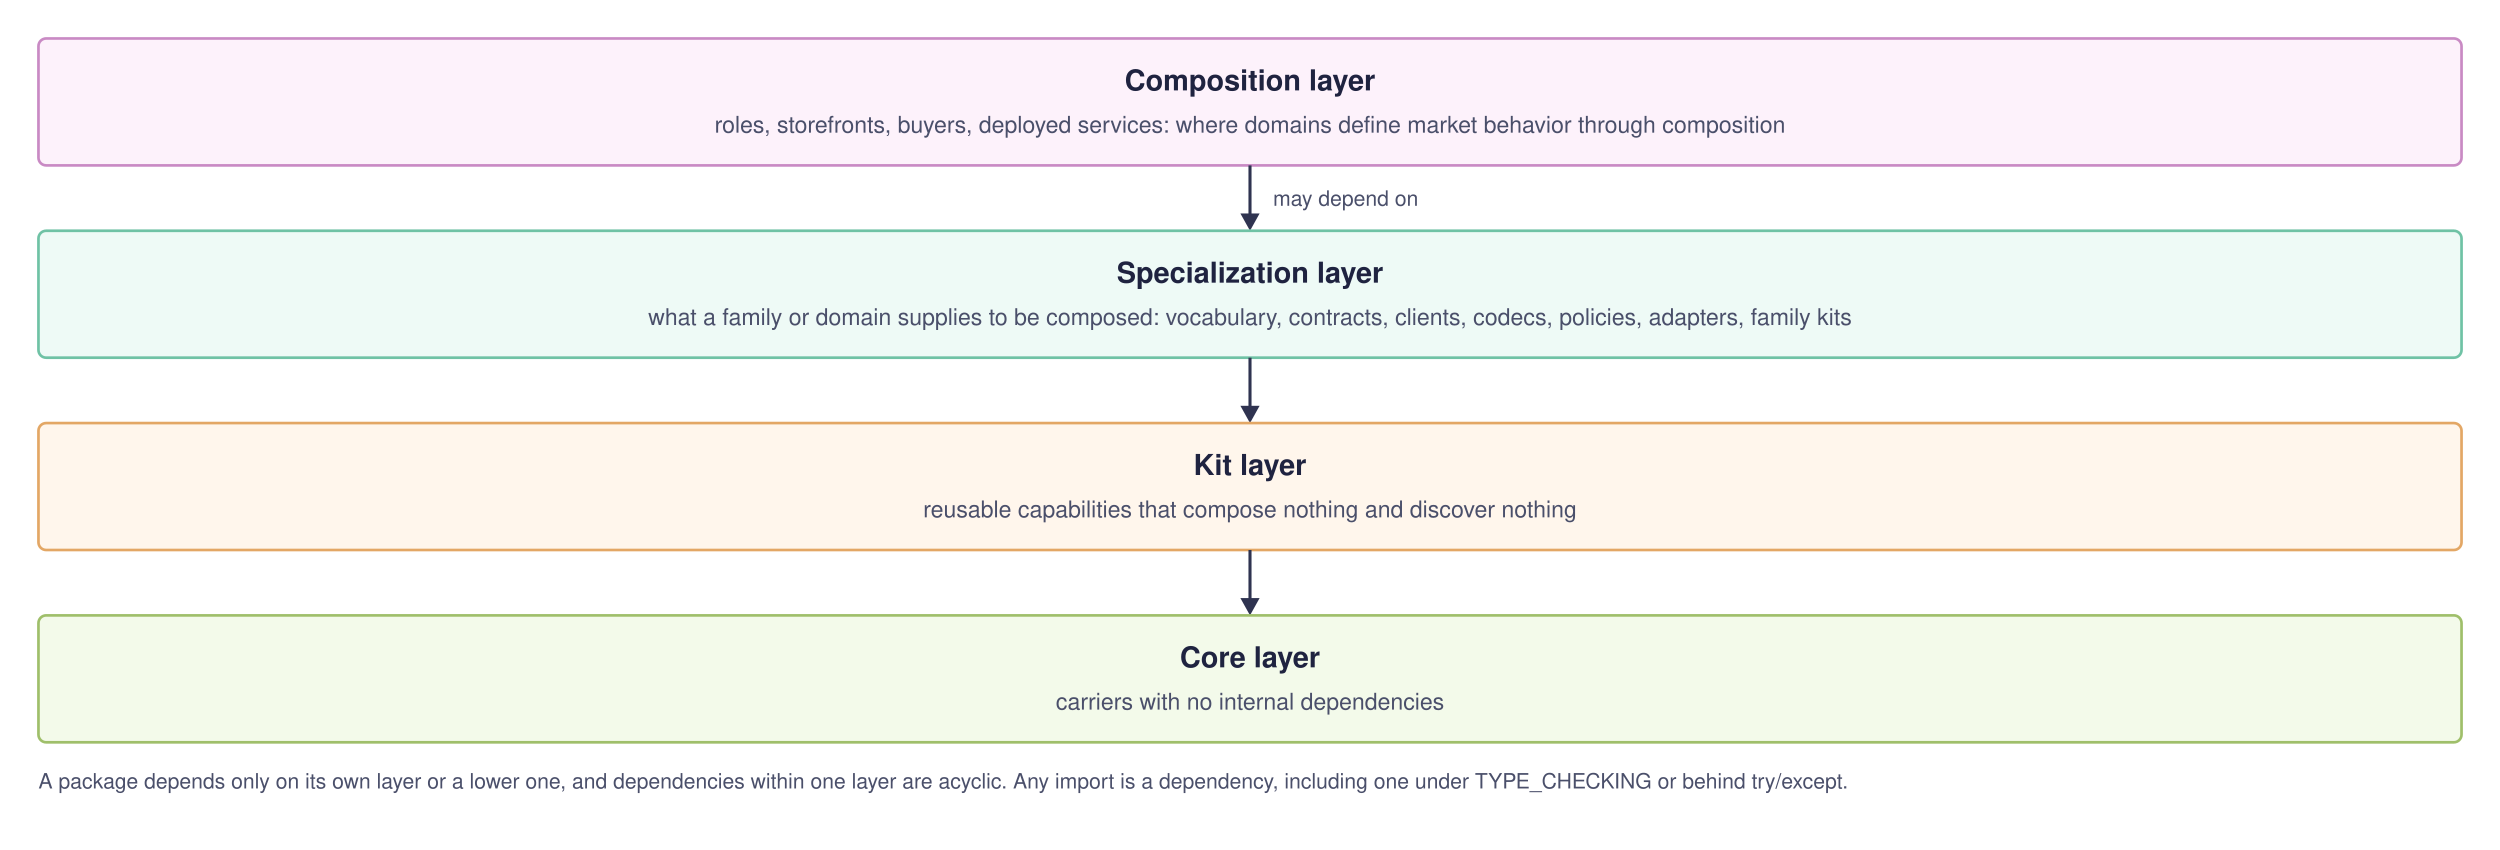
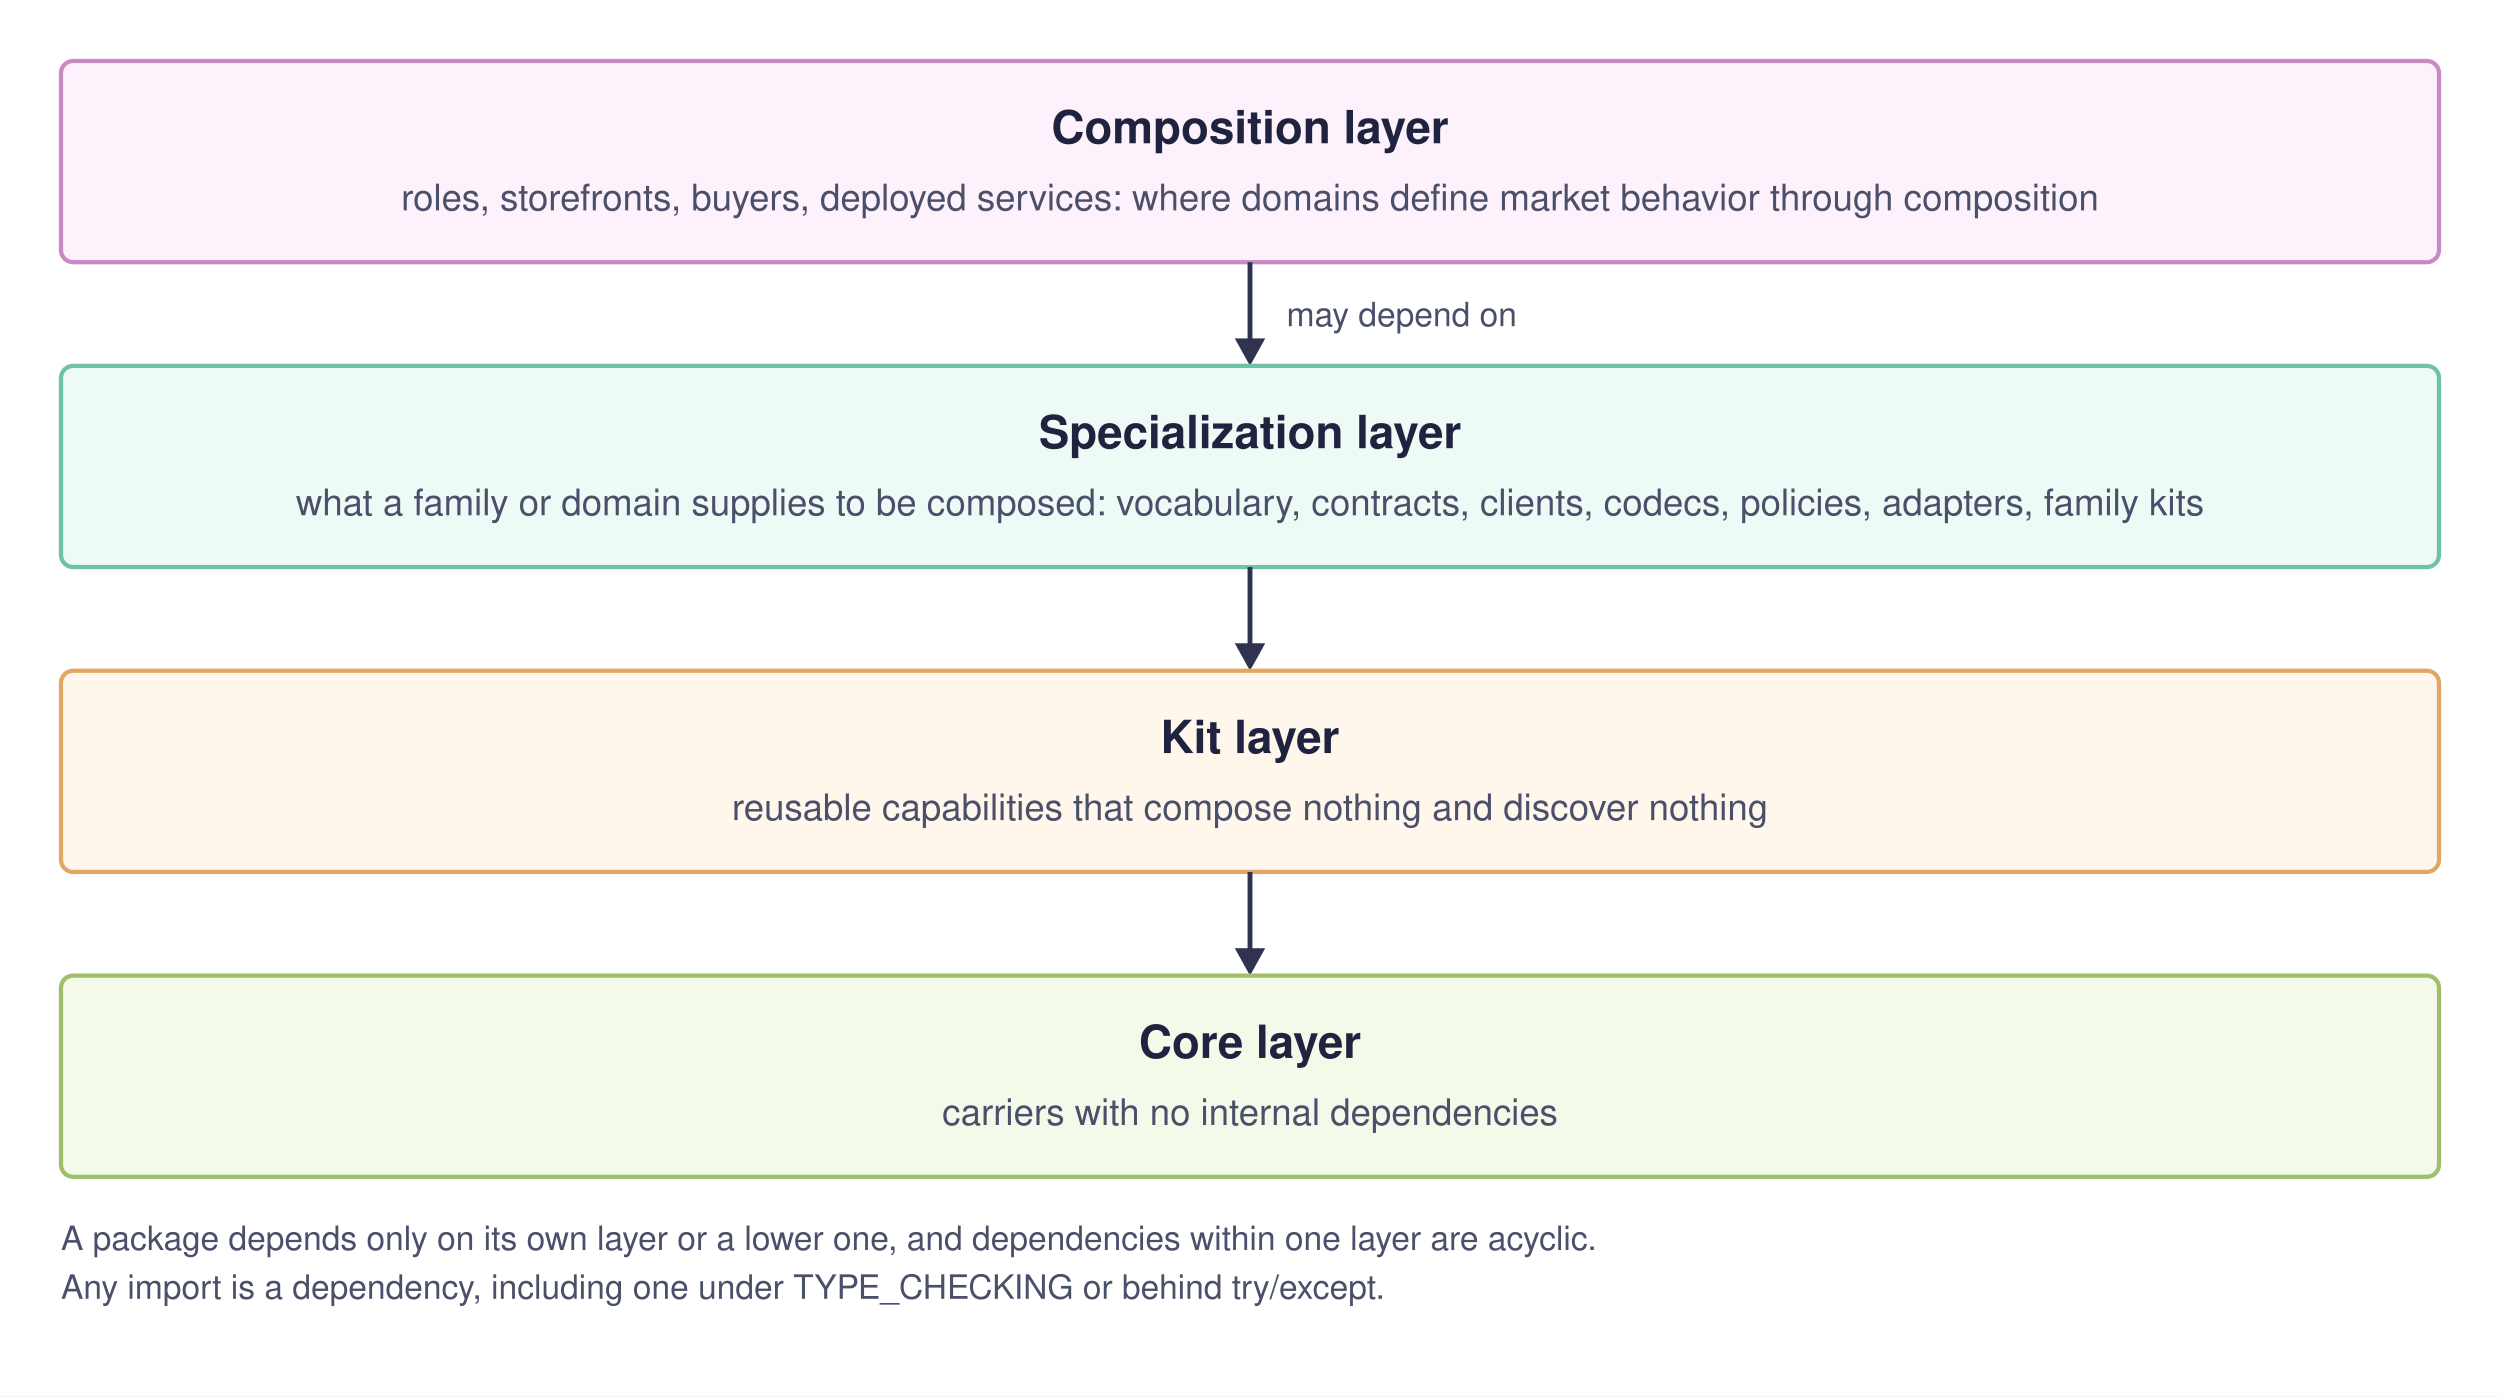
- <svg xmlns="http://www.w3.org/2000/svg" content="&lt;mxfile host=&quot;generated&quot; type=&quot;device&quot;&gt;&lt;diagram id=&quot;repository-layers&quot; name=&quot;Repository layers&quot;&gt;&lt;mxGraphModel dx=&quot;0&quot; dy=&quot;0&quot; grid=&quot;0&quot; gridSize=&quot;10&quot; guides=&quot;1&quot; tooltips=&quot;1&quot; connect=&quot;1&quot; arrows=&quot;1&quot; fold=&quot;1&quot; page=&quot;1&quot; pageScale=&quot;1&quot; pageWidth=&quot;1300&quot; pageHeight=&quot;442&quot; math=&quot;0&quot; shadow=&quot;0&quot;&gt;&lt;root&gt;&lt;mxCell id=&quot;0&quot;/&gt;&lt;mxCell id=&quot;1&quot; parent=&quot;0&quot;/&gt;&lt;mxCell id=&quot;3&quot; value=&quot;&quot; style=&quot;rounded=1;arcSize=6;whiteSpace=wrap;html=1;fillColor=#fdf2fb;strokeColor=#c98ac4;strokeWidth=1.4;&quot; vertex=&quot;1&quot; parent=&quot;1&quot;&gt;&lt;mxGeometry x=&quot;20.0&quot; y=&quot;20.0&quot; width=&quot;1260.0&quot; height=&quot;66.0&quot; as=&quot;geometry&quot;/&gt;&lt;/mxCell&gt;&lt;mxCell id=&quot;4&quot; value=&quot;Composition layer&quot; style=&quot;text;html=1;align=center;verticalAlign=middle;whiteSpace=nowrap;fontSize=15;fontColor=#1f2340;fontStyle=1;fontFamily=Helvetica;&quot; vertex=&quot;1&quot; parent=&quot;1&quot;&gt;&lt;mxGeometry x=&quot;565.0&quot; y=&quot;32.0&quot; width=&quot;170.1&quot; height=&quot;21&quot; as=&quot;geometry&quot;/&gt;&lt;/mxCell&gt;&lt;mxCell id=&quot;5&quot; value=&quot;roles, storefronts, buyers, deployed services: where domains define market behavior through composition&quot; style=&quot;text;html=1;align=center;verticalAlign=middle;whiteSpace=nowrap;fontSize=12;fontColor=#4a4f6a;fontStyle=0;fontFamily=Helvetica;&quot; vertex=&quot;1&quot; parent=&quot;1&quot;&gt;&lt;mxGeometry x=&quot;260.8&quot; y=&quot;57.0&quot; width=&quot;778.3&quot; height=&quot;18&quot; as=&quot;geometry&quot;/&gt;&lt;/mxCell&gt;&lt;mxCell id=&quot;6&quot; value=&quot;&quot; style=&quot;endArrow=block;endFill=1;strokeColor=#2f3350;strokeWidth=1.6;html=1;&quot; edge=&quot;1&quot; parent=&quot;1&quot;&gt;&lt;mxGeometry relative=&quot;1&quot; as=&quot;geometry&quot;&gt;&lt;mxPoint x=&quot;650.0&quot; y=&quot;86.0&quot; as=&quot;sourcePoint&quot;/&gt;&lt;mxPoint x=&quot;650.0&quot; y=&quot;120.0&quot; as=&quot;targetPoint&quot;/&gt;&lt;/mxGeometry&gt;&lt;/mxCell&gt;&lt;mxCell id=&quot;7&quot; value=&quot;may depend on&quot; style=&quot;text;html=1;align=left;verticalAlign=middle;whiteSpace=nowrap;fontSize=11;fontColor=#4a4f6a;fontStyle=0;fontFamily=Helvetica;&quot; vertex=&quot;1&quot; parent=&quot;1&quot;&gt;&lt;mxGeometry x=&quot;662.0&quot; y=&quot;96.0&quot; width=&quot;100.7&quot; height=&quot;17&quot; as=&quot;geometry&quot;/&gt;&lt;/mxCell&gt;&lt;mxCell id=&quot;8&quot; value=&quot;&quot; style=&quot;rounded=1;arcSize=6;whiteSpace=wrap;html=1;fillColor=#eefaf6;strokeColor=#6fc2a5;strokeWidth=1.4;&quot; vertex=&quot;1&quot; parent=&quot;1&quot;&gt;&lt;mxGeometry x=&quot;20.0&quot; y=&quot;120.0&quot; width=&quot;1260.0&quot; height=&quot;66.0&quot; as=&quot;geometry&quot;/&gt;&lt;/mxCell&gt;&lt;mxCell id=&quot;9&quot; value=&quot;Specialization layer&quot; style=&quot;text;html=1;align=center;verticalAlign=middle;whiteSpace=nowrap;fontSize=15;fontColor=#1f2340;fontStyle=1;fontFamily=Helvetica;&quot; vertex=&quot;1&quot; parent=&quot;1&quot;&gt;&lt;mxGeometry x=&quot;551.0&quot; y=&quot;132.0&quot; width=&quot;198.0&quot; height=&quot;21&quot; as=&quot;geometry&quot;/&gt;&lt;/mxCell&gt;&lt;mxCell id=&quot;10&quot; value=&quot;what a family or domain supplies to be composed: vocabulary, contracts, clients, codecs, policies, adapters, family kits&quot; style=&quot;text;html=1;align=center;verticalAlign=middle;whiteSpace=nowrap;fontSize=12;fontColor=#4a4f6a;fontStyle=0;fontFamily=Helvetica;&quot; vertex=&quot;1&quot; parent=&quot;1&quot;&gt;&lt;mxGeometry x=&quot;197.6&quot; y=&quot;157.0&quot; width=&quot;904.8&quot; height=&quot;18&quot; as=&quot;geometry&quot;/&gt;&lt;/mxCell&gt;&lt;mxCell id=&quot;11&quot; value=&quot;&quot; style=&quot;endArrow=block;endFill=1;strokeColor=#2f3350;strokeWidth=1.6;html=1;&quot; edge=&quot;1&quot; parent=&quot;1&quot;&gt;&lt;mxGeometry relative=&quot;1&quot; as=&quot;geometry&quot;&gt;&lt;mxPoint x=&quot;650.0&quot; y=&quot;186.0&quot; as=&quot;sourcePoint&quot;/&gt;&lt;mxPoint x=&quot;650.0&quot; y=&quot;220.0&quot; as=&quot;targetPoint&quot;/&gt;&lt;/mxGeometry&gt;&lt;/mxCell&gt;&lt;mxCell id=&quot;12&quot; value=&quot;&quot; style=&quot;rounded=1;arcSize=6;whiteSpace=wrap;html=1;fillColor=#fff6ec;strokeColor=#e3a765;strokeWidth=1.4;&quot; vertex=&quot;1&quot; parent=&quot;1&quot;&gt;&lt;mxGeometry x=&quot;20.0&quot; y=&quot;220.0&quot; width=&quot;1260.0&quot; height=&quot;66.0&quot; as=&quot;geometry&quot;/&gt;&lt;/mxCell&gt;&lt;mxCell id=&quot;13&quot; value=&quot;Kit layer&quot; style=&quot;text;html=1;align=center;verticalAlign=middle;whiteSpace=nowrap;fontSize=15;fontColor=#1f2340;fontStyle=1;fontFamily=Helvetica;&quot; vertex=&quot;1&quot; parent=&quot;1&quot;&gt;&lt;mxGeometry x=&quot;602.1&quot; y=&quot;232.0&quot; width=&quot;95.7&quot; height=&quot;21&quot; as=&quot;geometry&quot;/&gt;&lt;/mxCell&gt;&lt;mxCell id=&quot;14&quot; value=&quot;reusable capabilities that compose nothing and discover nothing&quot; style=&quot;text;html=1;align=center;verticalAlign=middle;whiteSpace=nowrap;fontSize=12;fontColor=#4a4f6a;fontStyle=0;fontFamily=Helvetica;&quot; vertex=&quot;1&quot; parent=&quot;1&quot;&gt;&lt;mxGeometry x=&quot;409.6&quot; y=&quot;257.0&quot; width=&quot;480.7&quot; height=&quot;18&quot; as=&quot;geometry&quot;/&gt;&lt;/mxCell&gt;&lt;mxCell id=&quot;15&quot; value=&quot;&quot; style=&quot;endArrow=block;endFill=1;strokeColor=#2f3350;strokeWidth=1.6;html=1;&quot; edge=&quot;1&quot; parent=&quot;1&quot;&gt;&lt;mxGeometry relative=&quot;1&quot; as=&quot;geometry&quot;&gt;&lt;mxPoint x=&quot;650.0&quot; y=&quot;286.0&quot; as=&quot;sourcePoint&quot;/&gt;&lt;mxPoint x=&quot;650.0&quot; y=&quot;320.0&quot; as=&quot;targetPoint&quot;/&gt;&lt;/mxGeometry&gt;&lt;/mxCell&gt;&lt;mxCell id=&quot;16&quot; value=&quot;&quot; style=&quot;rounded=1;arcSize=6;whiteSpace=wrap;html=1;fillColor=#f3faea;strokeColor=#9fbf6a;strokeWidth=1.4;&quot; vertex=&quot;1&quot; parent=&quot;1&quot;&gt;&lt;mxGeometry x=&quot;20.0&quot; y=&quot;320.0&quot; width=&quot;1260.0&quot; height=&quot;66.0&quot; as=&quot;geometry&quot;/&gt;&lt;/mxCell&gt;&lt;mxCell id=&quot;17&quot; value=&quot;Core layer&quot; style=&quot;text;html=1;align=center;verticalAlign=middle;whiteSpace=nowrap;fontSize=15;fontColor=#1f2340;fontStyle=1;fontFamily=Helvetica;&quot; vertex=&quot;1&quot; parent=&quot;1&quot;&gt;&lt;mxGeometry x=&quot;597.5&quot; y=&quot;332.0&quot; width=&quot;105.0&quot; height=&quot;21&quot; as=&quot;geometry&quot;/&gt;&lt;/mxCell&gt;&lt;mxCell id=&quot;18&quot; value=&quot;carriers with no internal dependencies&quot; style=&quot;text;html=1;align=center;verticalAlign=middle;whiteSpace=nowrap;fontSize=12;fontColor=#4a4f6a;fontStyle=0;fontFamily=Helvetica;&quot; vertex=&quot;1&quot; parent=&quot;1&quot;&gt;&lt;mxGeometry x=&quot;502.6&quot; y=&quot;357.0&quot; width=&quot;294.7&quot; height=&quot;18&quot; as=&quot;geometry&quot;/&gt;&lt;/mxCell&gt;&lt;mxCell id=&quot;19&quot; value=&quot;A package depends only on its own layer or a lower one, and dependencies within one layer are acyclic. Any import is a dependency, including one under TYPE_CHECKING or behind try/except.&quot; style=&quot;text;html=1;align=left;verticalAlign=middle;whiteSpace=nowrap;fontSize=11;fontColor=#4a4f6a;fontStyle=0;fontFamily=Helvetica;&quot; vertex=&quot;1&quot; parent=&quot;1&quot;&gt;&lt;mxGeometry x=&quot;20.0&quot; y=&quot;399.0&quot; width=&quot;1280.5&quot; height=&quot;17&quot; as=&quot;geometry&quot;/&gt;&lt;/mxCell&gt;&lt;/root&gt;&lt;/mxGraphModel&gt;&lt;/diagram&gt;&lt;/mxfile&gt;" width="1300" height="442" viewBox="0 0 1300 442" role="img" aria-label="The four package layers in dependency order">
-   <rect width="1300" height="442" fill="#ffffff" />
-   <rect x="20.0" y="20.0" width="1260.0" height="66.0" rx="4" fill="#fdf2fb" stroke="#c98ac4" stroke-width="1.4" />
-   <text x="650.0" y="47.0" font-size="15" font-weight="bold" text-anchor="middle" fill="#1f2340" font-family="-apple-system, BlinkMacSystemFont, 'Segoe UI', Helvetica, Arial, sans-serif">Composition layer</text>
-   <text x="650.0" y="69.0" font-size="12" text-anchor="middle" fill="#4a4f6a" font-family="-apple-system, BlinkMacSystemFont, 'Segoe UI', Helvetica, Arial, sans-serif">roles, storefronts, buyers, deployed services: where domains define market behavior through composition</text>
-   <line x1="650.0" y1="86.0" x2="650.0" y2="112.0" stroke="#2f3350" stroke-width="1.6" />
-   <polygon points="645.0,111.0 655.0,111.0 650.0,120.0" fill="#2f3350" />
-   <text x="662.0" y="107.0" font-size="11" text-anchor="start" fill="#4a4f6a" font-family="-apple-system, BlinkMacSystemFont, 'Segoe UI', Helvetica, Arial, sans-serif">may depend on</text>
-   <rect x="20.0" y="120.0" width="1260.0" height="66.0" rx="4" fill="#eefaf6" stroke="#6fc2a5" stroke-width="1.4" />
-   <text x="650.0" y="147.0" font-size="15" font-weight="bold" text-anchor="middle" fill="#1f2340" font-family="-apple-system, BlinkMacSystemFont, 'Segoe UI', Helvetica, Arial, sans-serif">Specialization layer</text>
-   <text x="650.0" y="169.0" font-size="12" text-anchor="middle" fill="#4a4f6a" font-family="-apple-system, BlinkMacSystemFont, 'Segoe UI', Helvetica, Arial, sans-serif">what a family or domain supplies to be composed: vocabulary, contracts, clients, codecs, policies, adapters, family kits</text>
-   <line x1="650.0" y1="186.0" x2="650.0" y2="212.0" stroke="#2f3350" stroke-width="1.6" />
-   <polygon points="645.0,211.0 655.0,211.0 650.0,220.0" fill="#2f3350" />
-   <rect x="20.0" y="220.0" width="1260.0" height="66.0" rx="4" fill="#fff6ec" stroke="#e3a765" stroke-width="1.4" />
-   <text x="650.0" y="247.0" font-size="15" font-weight="bold" text-anchor="middle" fill="#1f2340" font-family="-apple-system, BlinkMacSystemFont, 'Segoe UI', Helvetica, Arial, sans-serif">Kit layer</text>
-   <text x="650.0" y="269.0" font-size="12" text-anchor="middle" fill="#4a4f6a" font-family="-apple-system, BlinkMacSystemFont, 'Segoe UI', Helvetica, Arial, sans-serif">reusable capabilities that compose nothing and discover nothing</text>
-   <line x1="650.0" y1="286.0" x2="650.0" y2="312.0" stroke="#2f3350" stroke-width="1.6" />
-   <polygon points="645.0,311.0 655.0,311.0 650.0,320.0" fill="#2f3350" />
-   <rect x="20.0" y="320.0" width="1260.0" height="66.0" rx="4" fill="#f3faea" stroke="#9fbf6a" stroke-width="1.4" />
-   <text x="650.0" y="347.0" font-size="15" font-weight="bold" text-anchor="middle" fill="#1f2340" font-family="-apple-system, BlinkMacSystemFont, 'Segoe UI', Helvetica, Arial, sans-serif">Core layer</text>
-   <text x="650.0" y="369.0" font-size="12" text-anchor="middle" fill="#4a4f6a" font-family="-apple-system, BlinkMacSystemFont, 'Segoe UI', Helvetica, Arial, sans-serif">carriers with no internal dependencies</text>
-   <text x="20.0" y="410.0" font-size="11" text-anchor="start" fill="#4a4f6a" font-family="-apple-system, BlinkMacSystemFont, 'Segoe UI', Helvetica, Arial, sans-serif">A package depends only on its own layer or a lower one, and dependencies within one layer are acyclic. Any import is a dependency, including one under TYPE_CHECKING or behind try/except.</text>
+ <svg xmlns="http://www.w3.org/2000/svg" content="&lt;mxfile host=&quot;generated&quot; type=&quot;device&quot;&gt;&lt;diagram id=&quot;repository-layers&quot; name=&quot;Repository layers&quot;&gt;&lt;mxGraphModel dx=&quot;0&quot; dy=&quot;0&quot; grid=&quot;0&quot; gridSize=&quot;10&quot; guides=&quot;1&quot; tooltips=&quot;1&quot; connect=&quot;1&quot; arrows=&quot;1&quot; fold=&quot;1&quot; page=&quot;1&quot; pageScale=&quot;1&quot; pageWidth=&quot;820&quot; pageHeight=&quot;458&quot; math=&quot;0&quot; shadow=&quot;0&quot;&gt;&lt;root&gt;&lt;mxCell id=&quot;0&quot;/&gt;&lt;mxCell id=&quot;1&quot; parent=&quot;0&quot;/&gt;&lt;mxCell id=&quot;3&quot; value=&quot;&quot; style=&quot;rounded=1;arcSize=6;whiteSpace=wrap;html=1;fillColor=#fdf2fb;strokeColor=#c98ac4;strokeWidth=1.4;&quot; vertex=&quot;1&quot; parent=&quot;1&quot;&gt;&lt;mxGeometry x=&quot;20.0&quot; y=&quot;20.0&quot; width=&quot;780.0&quot; height=&quot;66.0&quot; as=&quot;geometry&quot;/&gt;&lt;/mxCell&gt;&lt;mxCell id=&quot;4&quot; value=&quot;Composition layer&quot; style=&quot;text;html=1;align=center;verticalAlign=middle;whiteSpace=nowrap;fontSize=15;fontColor=#1f2340;fontStyle=1;fontFamily=Helvetica;&quot; vertex=&quot;1&quot; parent=&quot;1&quot;&gt;&lt;mxGeometry x=&quot;324.9&quot; y=&quot;32.0&quot; width=&quot;170.1&quot; height=&quot;21&quot; as=&quot;geometry&quot;/&gt;&lt;/mxCell&gt;&lt;mxCell id=&quot;5&quot; value=&quot;roles, storefronts, buyers, deployed services: where domains define market behavior through composition&quot; style=&quot;text;html=1;align=center;verticalAlign=middle;whiteSpace=nowrap;fontSize=12;fontColor=#4a4f6a;fontStyle=0;fontFamily=Helvetica;&quot; vertex=&quot;1&quot; parent=&quot;1&quot;&gt;&lt;mxGeometry x=&quot;20.8&quot; y=&quot;57.0&quot; width=&quot;778.3&quot; height=&quot;18&quot; as=&quot;geometry&quot;/&gt;&lt;/mxCell&gt;&lt;mxCell id=&quot;6&quot; value=&quot;&quot; style=&quot;endArrow=block;endFill=1;strokeColor=#2f3350;strokeWidth=1.6;html=1;&quot; edge=&quot;1&quot; parent=&quot;1&quot;&gt;&lt;mxGeometry relative=&quot;1&quot; as=&quot;geometry&quot;&gt;&lt;mxPoint x=&quot;410.0&quot; y=&quot;86.0&quot; as=&quot;sourcePoint&quot;/&gt;&lt;mxPoint x=&quot;410.0&quot; y=&quot;120.0&quot; as=&quot;targetPoint&quot;/&gt;&lt;/mxGeometry&gt;&lt;/mxCell&gt;&lt;mxCell id=&quot;7&quot; value=&quot;may depend on&quot; style=&quot;text;html=1;align=left;verticalAlign=middle;whiteSpace=nowrap;fontSize=11;fontColor=#4a4f6a;fontStyle=0;fontFamily=Helvetica;&quot; vertex=&quot;1&quot; parent=&quot;1&quot;&gt;&lt;mxGeometry x=&quot;422.0&quot; y=&quot;96.0&quot; width=&quot;100.7&quot; height=&quot;17&quot; as=&quot;geometry&quot;/&gt;&lt;/mxCell&gt;&lt;mxCell id=&quot;8&quot; value=&quot;&quot; style=&quot;rounded=1;arcSize=6;whiteSpace=wrap;html=1;fillColor=#eefaf6;strokeColor=#6fc2a5;strokeWidth=1.4;&quot; vertex=&quot;1&quot; parent=&quot;1&quot;&gt;&lt;mxGeometry x=&quot;20.0&quot; y=&quot;120.0&quot; width=&quot;780.0&quot; height=&quot;66.0&quot; as=&quot;geometry&quot;/&gt;&lt;/mxCell&gt;&lt;mxCell id=&quot;9&quot; value=&quot;Specialization layer&quot; style=&quot;text;html=1;align=center;verticalAlign=middle;whiteSpace=nowrap;fontSize=15;fontColor=#1f2340;fontStyle=1;fontFamily=Helvetica;&quot; vertex=&quot;1&quot; parent=&quot;1&quot;&gt;&lt;mxGeometry x=&quot;311.0&quot; y=&quot;132.0&quot; width=&quot;198.0&quot; height=&quot;21&quot; as=&quot;geometry&quot;/&gt;&lt;/mxCell&gt;&lt;mxCell id=&quot;10&quot; value=&quot;what a family or domain supplies to be composed: vocabulary, contracts, clients, codecs, policies, adapters, family kits&quot; style=&quot;text;html=1;align=center;verticalAlign=middle;whiteSpace=nowrap;fontSize=12;fontColor=#4a4f6a;fontStyle=0;fontFamily=Helvetica;&quot; vertex=&quot;1&quot; parent=&quot;1&quot;&gt;&lt;mxGeometry x=&quot;-42.4&quot; y=&quot;157.0&quot; width=&quot;904.8&quot; height=&quot;18&quot; as=&quot;geometry&quot;/&gt;&lt;/mxCell&gt;&lt;mxCell id=&quot;11&quot; value=&quot;&quot; style=&quot;endArrow=block;endFill=1;strokeColor=#2f3350;strokeWidth=1.6;html=1;&quot; edge=&quot;1&quot; parent=&quot;1&quot;&gt;&lt;mxGeometry relative=&quot;1&quot; as=&quot;geometry&quot;&gt;&lt;mxPoint x=&quot;410.0&quot; y=&quot;186.0&quot; as=&quot;sourcePoint&quot;/&gt;&lt;mxPoint x=&quot;410.0&quot; y=&quot;220.0&quot; as=&quot;targetPoint&quot;/&gt;&lt;/mxGeometry&gt;&lt;/mxCell&gt;&lt;mxCell id=&quot;12&quot; value=&quot;&quot; style=&quot;rounded=1;arcSize=6;whiteSpace=wrap;html=1;fillColor=#fff6ec;strokeColor=#e3a765;strokeWidth=1.4;&quot; vertex=&quot;1&quot; parent=&quot;1&quot;&gt;&lt;mxGeometry x=&quot;20.0&quot; y=&quot;220.0&quot; width=&quot;780.0&quot; height=&quot;66.0&quot; as=&quot;geometry&quot;/&gt;&lt;/mxCell&gt;&lt;mxCell id=&quot;13&quot; value=&quot;Kit layer&quot; style=&quot;text;html=1;align=center;verticalAlign=middle;whiteSpace=nowrap;fontSize=15;fontColor=#1f2340;fontStyle=1;fontFamily=Helvetica;&quot; vertex=&quot;1&quot; parent=&quot;1&quot;&gt;&lt;mxGeometry x=&quot;362.1&quot; y=&quot;232.0&quot; width=&quot;95.7&quot; height=&quot;21&quot; as=&quot;geometry&quot;/&gt;&lt;/mxCell&gt;&lt;mxCell id=&quot;14&quot; value=&quot;reusable capabilities that compose nothing and discover nothing&quot; style=&quot;text;html=1;align=center;verticalAlign=middle;whiteSpace=nowrap;fontSize=12;fontColor=#4a4f6a;fontStyle=0;fontFamily=Helvetica;&quot; vertex=&quot;1&quot; parent=&quot;1&quot;&gt;&lt;mxGeometry x=&quot;169.6&quot; y=&quot;257.0&quot; width=&quot;480.7&quot; height=&quot;18&quot; as=&quot;geometry&quot;/&gt;&lt;/mxCell&gt;&lt;mxCell id=&quot;15&quot; value=&quot;&quot; style=&quot;endArrow=block;endFill=1;strokeColor=#2f3350;strokeWidth=1.6;html=1;&quot; edge=&quot;1&quot; parent=&quot;1&quot;&gt;&lt;mxGeometry relative=&quot;1&quot; as=&quot;geometry&quot;&gt;&lt;mxPoint x=&quot;410.0&quot; y=&quot;286.0&quot; as=&quot;sourcePoint&quot;/&gt;&lt;mxPoint x=&quot;410.0&quot; y=&quot;320.0&quot; as=&quot;targetPoint&quot;/&gt;&lt;/mxGeometry&gt;&lt;/mxCell&gt;&lt;mxCell id=&quot;16&quot; value=&quot;&quot; style=&quot;rounded=1;arcSize=6;whiteSpace=wrap;html=1;fillColor=#f3faea;strokeColor=#9fbf6a;strokeWidth=1.4;&quot; vertex=&quot;1&quot; parent=&quot;1&quot;&gt;&lt;mxGeometry x=&quot;20.0&quot; y=&quot;320.0&quot; width=&quot;780.0&quot; height=&quot;66.0&quot; as=&quot;geometry&quot;/&gt;&lt;/mxCell&gt;&lt;mxCell id=&quot;17&quot; value=&quot;Core layer&quot; style=&quot;text;html=1;align=center;verticalAlign=middle;whiteSpace=nowrap;fontSize=15;fontColor=#1f2340;fontStyle=1;fontFamily=Helvetica;&quot; vertex=&quot;1&quot; parent=&quot;1&quot;&gt;&lt;mxGeometry x=&quot;357.5&quot; y=&quot;332.0&quot; width=&quot;105.0&quot; height=&quot;21&quot; as=&quot;geometry&quot;/&gt;&lt;/mxCell&gt;&lt;mxCell id=&quot;18&quot; value=&quot;carriers with no internal dependencies&quot; style=&quot;text;html=1;align=center;verticalAlign=middle;whiteSpace=nowrap;fontSize=12;fontColor=#4a4f6a;fontStyle=0;fontFamily=Helvetica;&quot; vertex=&quot;1&quot; parent=&quot;1&quot;&gt;&lt;mxGeometry x=&quot;262.6&quot; y=&quot;357.0&quot; width=&quot;294.7&quot; height=&quot;18&quot; as=&quot;geometry&quot;/&gt;&lt;/mxCell&gt;&lt;mxCell id=&quot;19&quot; value=&quot;A package depends only on its own layer or a lower one, and dependencies within one layer are acyclic.&quot; style=&quot;text;html=1;align=left;verticalAlign=middle;whiteSpace=nowrap;fontSize=11;fontColor=#4a4f6a;fontStyle=0;fontFamily=Helvetica;&quot; vertex=&quot;1&quot; parent=&quot;1&quot;&gt;&lt;mxGeometry x=&quot;20.0&quot; y=&quot;399.0&quot; width=&quot;707.6&quot; height=&quot;17&quot; as=&quot;geometry&quot;/&gt;&lt;/mxCell&gt;&lt;mxCell id=&quot;20&quot; value=&quot;Any import is a dependency, including one under TYPE_CHECKING or behind try/except.&quot; style=&quot;text;html=1;align=left;verticalAlign=middle;whiteSpace=nowrap;fontSize=11;fontColor=#4a4f6a;fontStyle=0;fontFamily=Helvetica;&quot; vertex=&quot;1&quot; parent=&quot;1&quot;&gt;&lt;mxGeometry x=&quot;20.0&quot; y=&quot;415.0&quot; width=&quot;578.1&quot; height=&quot;17&quot; as=&quot;geometry&quot;/&gt;&lt;/mxCell&gt;&lt;/root&gt;&lt;/mxGraphModel&gt;&lt;/diagram&gt;&lt;/mxfile&gt;" width="820" height="458" viewBox="0 0 820 458" role="img" aria-label="The four package layers in dependency order">
+   <rect width="820" height="458" fill="#ffffff" />
+   <rect x="20.0" y="20.0" width="780.0" height="66.0" rx="4" fill="#fdf2fb" stroke="#c98ac4" stroke-width="1.4" />
+   <text x="410.0" y="47.0" font-size="15" font-weight="bold" text-anchor="middle" fill="#1f2340" font-family="-apple-system, BlinkMacSystemFont, 'Segoe UI', Helvetica, Arial, sans-serif">Composition layer</text>
+   <text x="410.0" y="69.0" font-size="12" text-anchor="middle" fill="#4a4f6a" font-family="-apple-system, BlinkMacSystemFont, 'Segoe UI', Helvetica, Arial, sans-serif">roles, storefronts, buyers, deployed services: where domains define market behavior through composition</text>
+   <line x1="410.0" y1="86.0" x2="410.0" y2="112.0" stroke="#2f3350" stroke-width="1.6" />
+   <polygon points="405.0,111.0 415.0,111.0 410.0,120.0" fill="#2f3350" />
+   <text x="422.0" y="107.0" font-size="11" text-anchor="start" fill="#4a4f6a" font-family="-apple-system, BlinkMacSystemFont, 'Segoe UI', Helvetica, Arial, sans-serif">may depend on</text>
+   <rect x="20.0" y="120.0" width="780.0" height="66.0" rx="4" fill="#eefaf6" stroke="#6fc2a5" stroke-width="1.4" />
+   <text x="410.0" y="147.0" font-size="15" font-weight="bold" text-anchor="middle" fill="#1f2340" font-family="-apple-system, BlinkMacSystemFont, 'Segoe UI', Helvetica, Arial, sans-serif">Specialization layer</text>
+   <text x="410.0" y="169.0" font-size="12" text-anchor="middle" fill="#4a4f6a" font-family="-apple-system, BlinkMacSystemFont, 'Segoe UI', Helvetica, Arial, sans-serif">what a family or domain supplies to be composed: vocabulary, contracts, clients, codecs, policies, adapters, family kits</text>
+   <line x1="410.0" y1="186.0" x2="410.0" y2="212.0" stroke="#2f3350" stroke-width="1.6" />
+   <polygon points="405.0,211.0 415.0,211.0 410.0,220.0" fill="#2f3350" />
+   <rect x="20.0" y="220.0" width="780.0" height="66.0" rx="4" fill="#fff6ec" stroke="#e3a765" stroke-width="1.4" />
+   <text x="410.0" y="247.0" font-size="15" font-weight="bold" text-anchor="middle" fill="#1f2340" font-family="-apple-system, BlinkMacSystemFont, 'Segoe UI', Helvetica, Arial, sans-serif">Kit layer</text>
+   <text x="410.0" y="269.0" font-size="12" text-anchor="middle" fill="#4a4f6a" font-family="-apple-system, BlinkMacSystemFont, 'Segoe UI', Helvetica, Arial, sans-serif">reusable capabilities that compose nothing and discover nothing</text>
+   <line x1="410.0" y1="286.0" x2="410.0" y2="312.0" stroke="#2f3350" stroke-width="1.6" />
+   <polygon points="405.0,311.0 415.0,311.0 410.0,320.0" fill="#2f3350" />
+   <rect x="20.0" y="320.0" width="780.0" height="66.0" rx="4" fill="#f3faea" stroke="#9fbf6a" stroke-width="1.4" />
+   <text x="410.0" y="347.0" font-size="15" font-weight="bold" text-anchor="middle" fill="#1f2340" font-family="-apple-system, BlinkMacSystemFont, 'Segoe UI', Helvetica, Arial, sans-serif">Core layer</text>
+   <text x="410.0" y="369.0" font-size="12" text-anchor="middle" fill="#4a4f6a" font-family="-apple-system, BlinkMacSystemFont, 'Segoe UI', Helvetica, Arial, sans-serif">carriers with no internal dependencies</text>
+   <text x="20.0" y="410.0" font-size="11" text-anchor="start" fill="#4a4f6a" font-family="-apple-system, BlinkMacSystemFont, 'Segoe UI', Helvetica, Arial, sans-serif">A package depends only on its own layer or a lower one, and dependencies within one layer are acyclic.</text>
+   <text x="20.0" y="426.0" font-size="11" text-anchor="start" fill="#4a4f6a" font-family="-apple-system, BlinkMacSystemFont, 'Segoe UI', Helvetica, Arial, sans-serif">Any import is a dependency, including one under TYPE_CHECKING or behind try/except.</text>
</svg>
